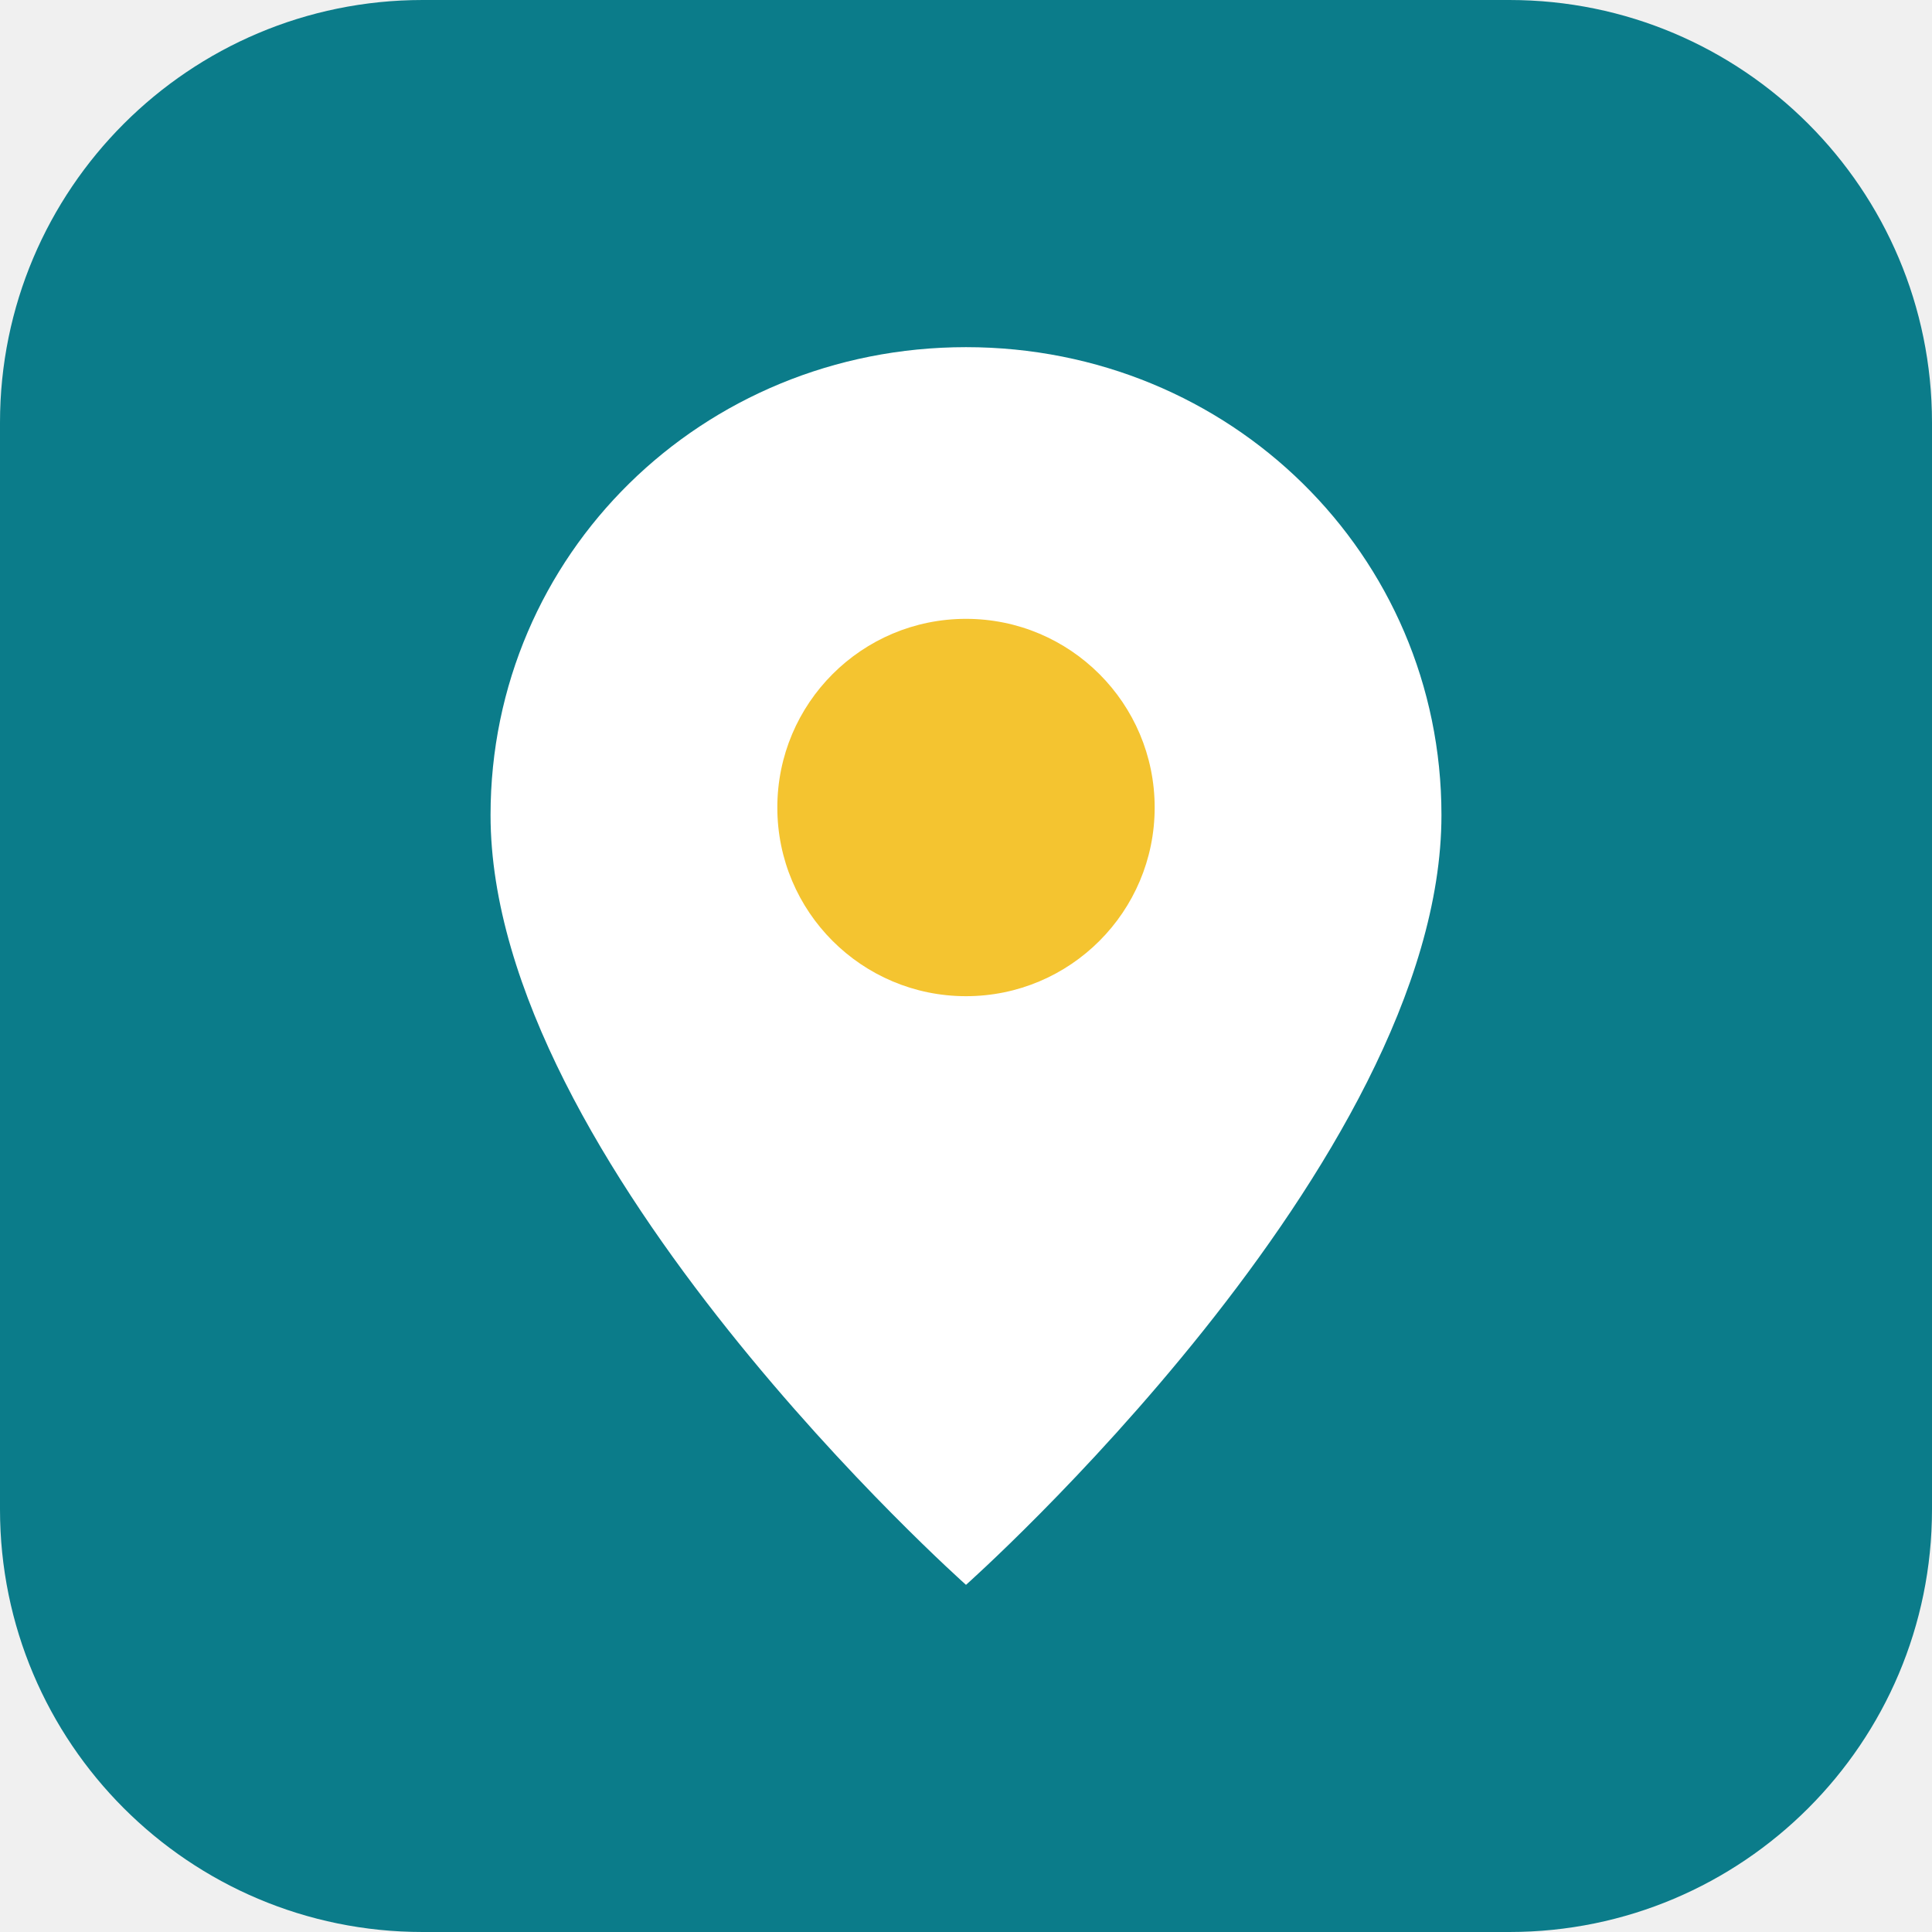
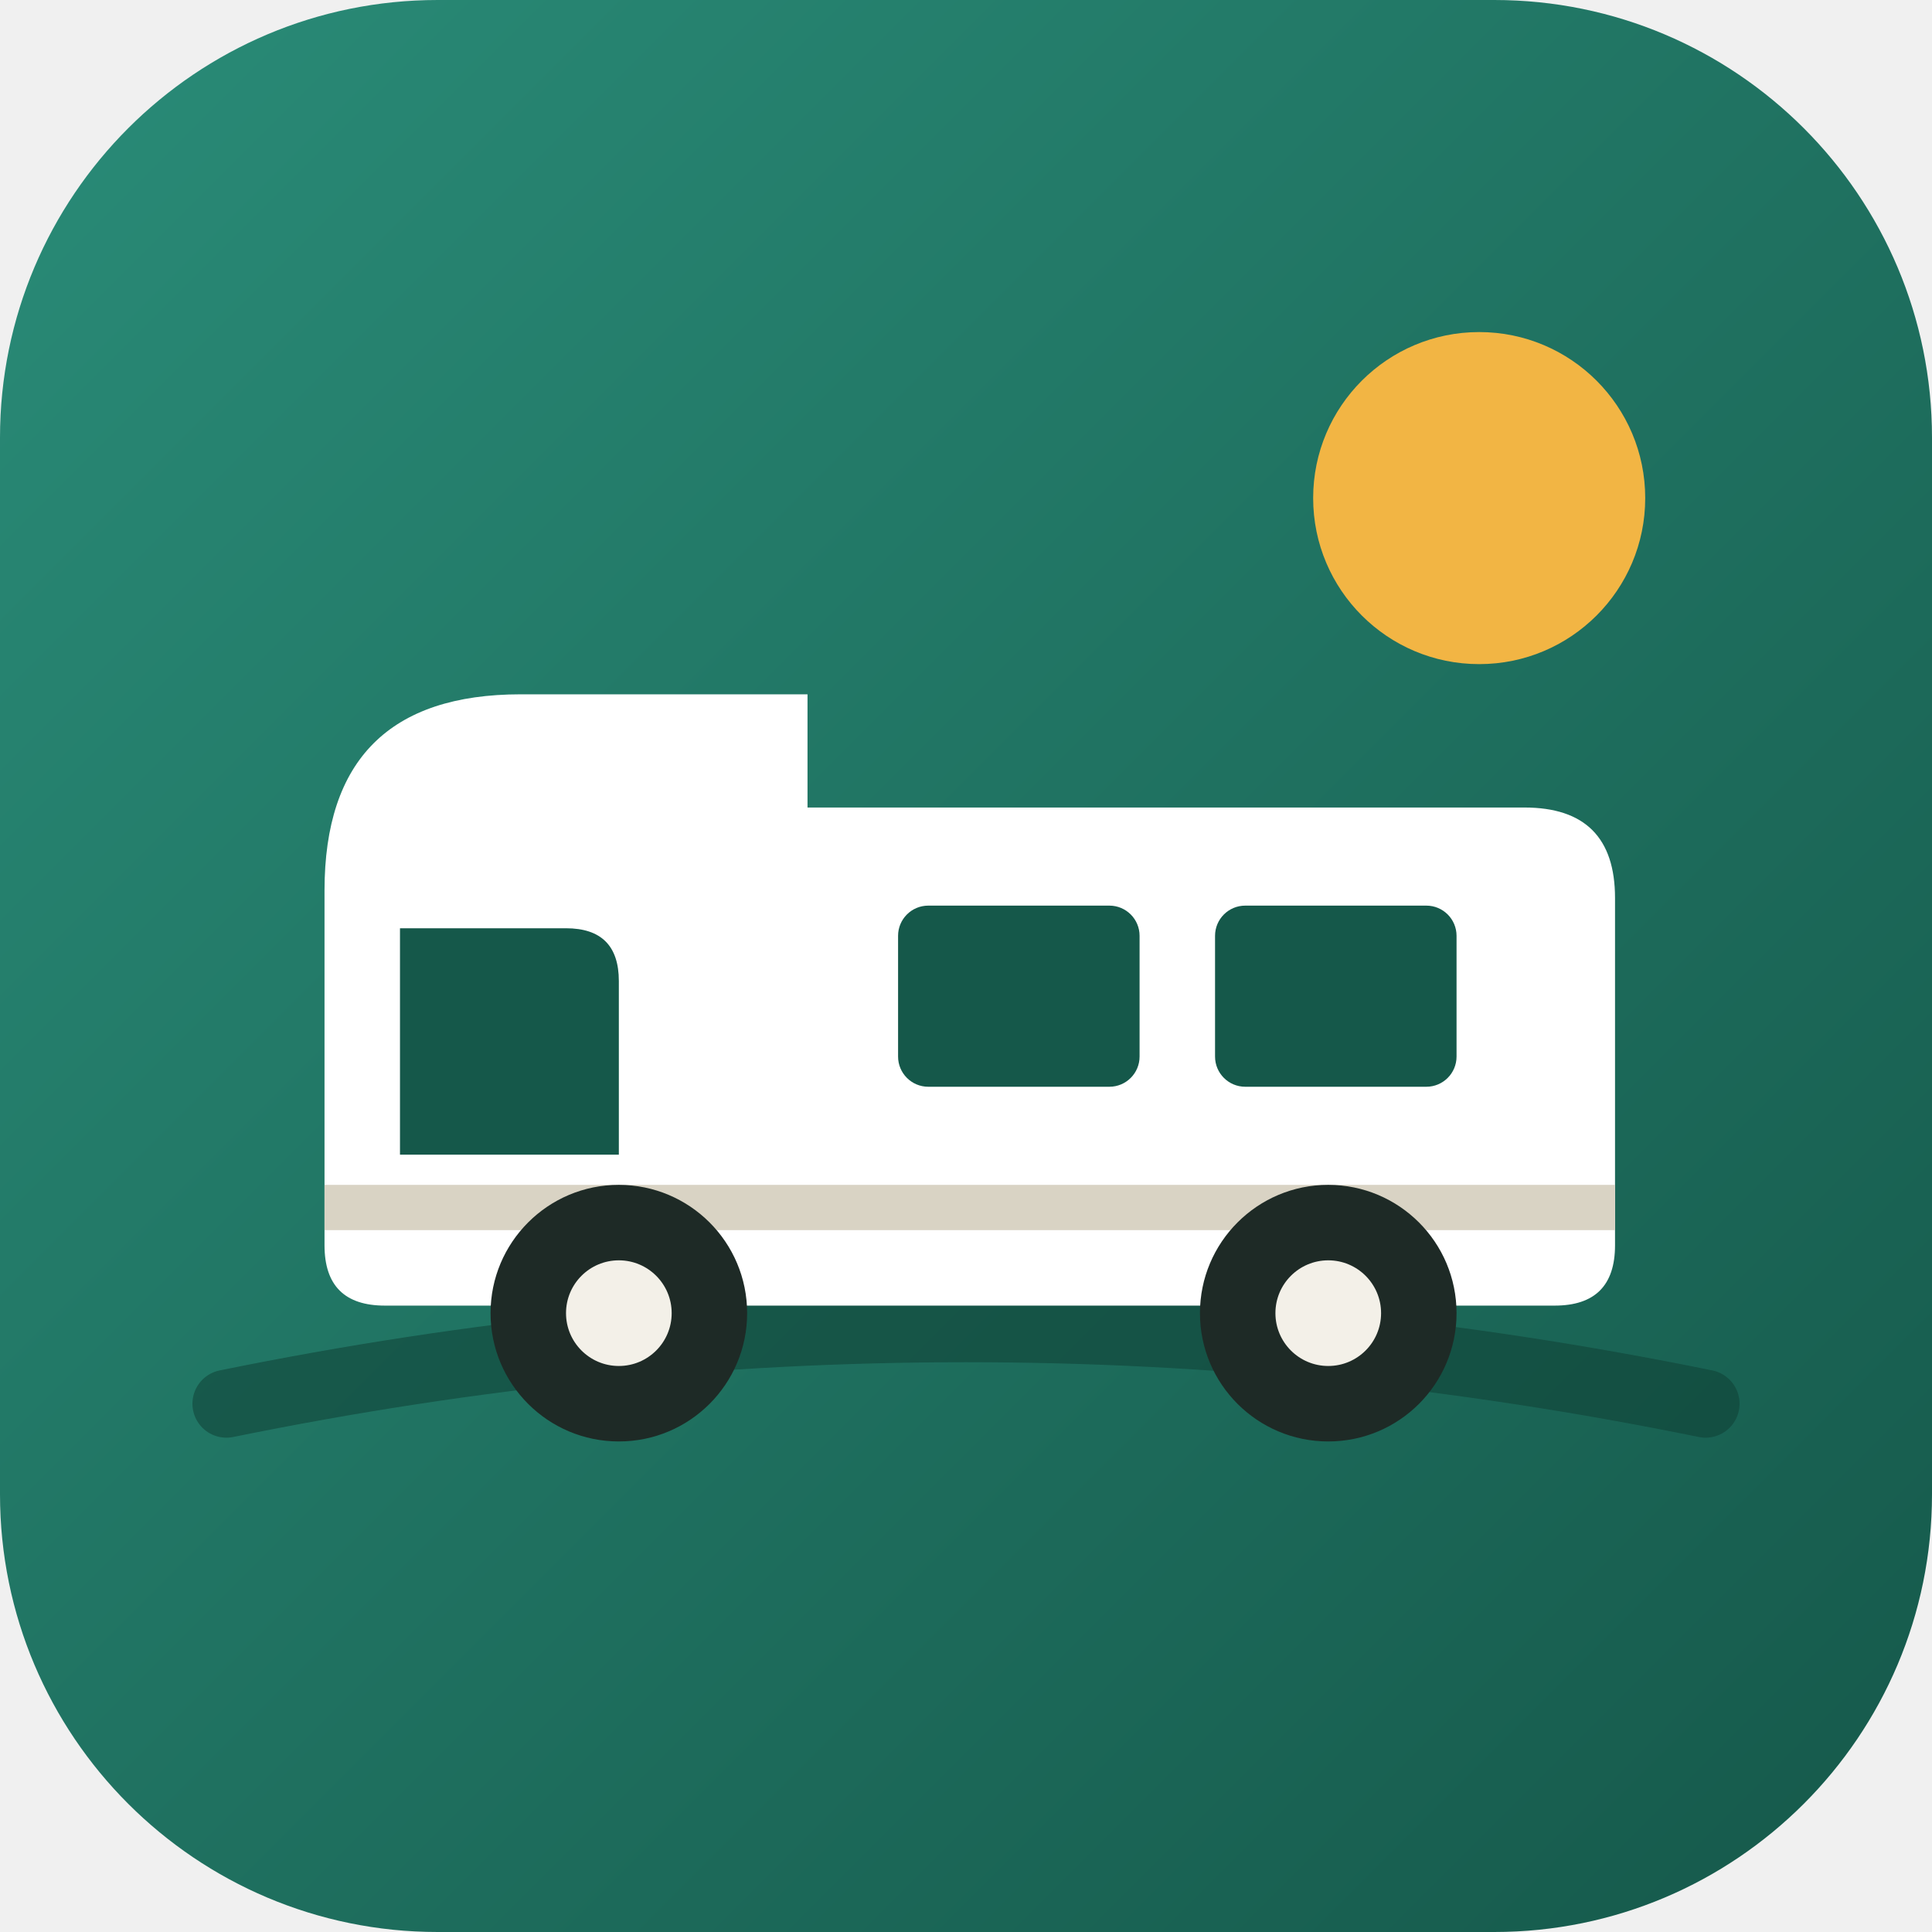
<svg xmlns="http://www.w3.org/2000/svg" viewBox="0 0 512 512">
-   <rect width="512" height="512" rx="112" fill="#0B7C8A" />
-   <path d="M256 92c-70 0-126 55-126 124 0 92 126 204 126 204s126-112 126-204c0-69-56-124-126-124z" fill="#fff" />
-   <circle cx="256" cy="214" r="50" fill="#F4C430" />
+   <defs>
+     <linearGradient id="g" x1="0" y1="0" x2="1" y2="1">
+       <stop offset="0" stop-color="#2A8C78" />
+       <stop offset="1" stop-color="#15584A" />
+     </linearGradient>
+   </defs>
+   <rect width="512" height="512" rx="116" fill="url(#g)" />
+   <circle cx="392" cy="132" r="44" fill="#F2B544" />
+   <path d="M60 372 Q256 332 452 372" stroke="#0E3F34" stroke-width="18" fill="none" stroke-linecap="round" opacity=".55" />
+   <g>
+     <path d="M86 236 Q86 184 138 184 H214 V214 H404 Q428 214 428 238 V330 Q428 346 412 346 H102 Q86 346 86 330 Z" fill="#FFFFFF" />
+     <path d="M106 246 H150 Q164 246 164 260 V306 H106 Z" fill="#15584A" />
+     <rect x="238" y="240" width="64" height="48" rx="8" fill="#15584A" />
+     <rect x="322" y="240" width="64" height="48" rx="8" fill="#15584A" />
+     <rect x="86" y="314" width="342" height="12" fill="#D9D3C4" />
+     <circle cx="164" cy="348" r="34" fill="#1E2A26" />
+     <circle cx="164" cy="348" r="14" fill="#F3F0E8" />
+     <circle cx="352" cy="348" r="34" fill="#1E2A26" />
+     <circle cx="352" cy="348" r="14" fill="#F3F0E8" />
+   </g>
</svg>
